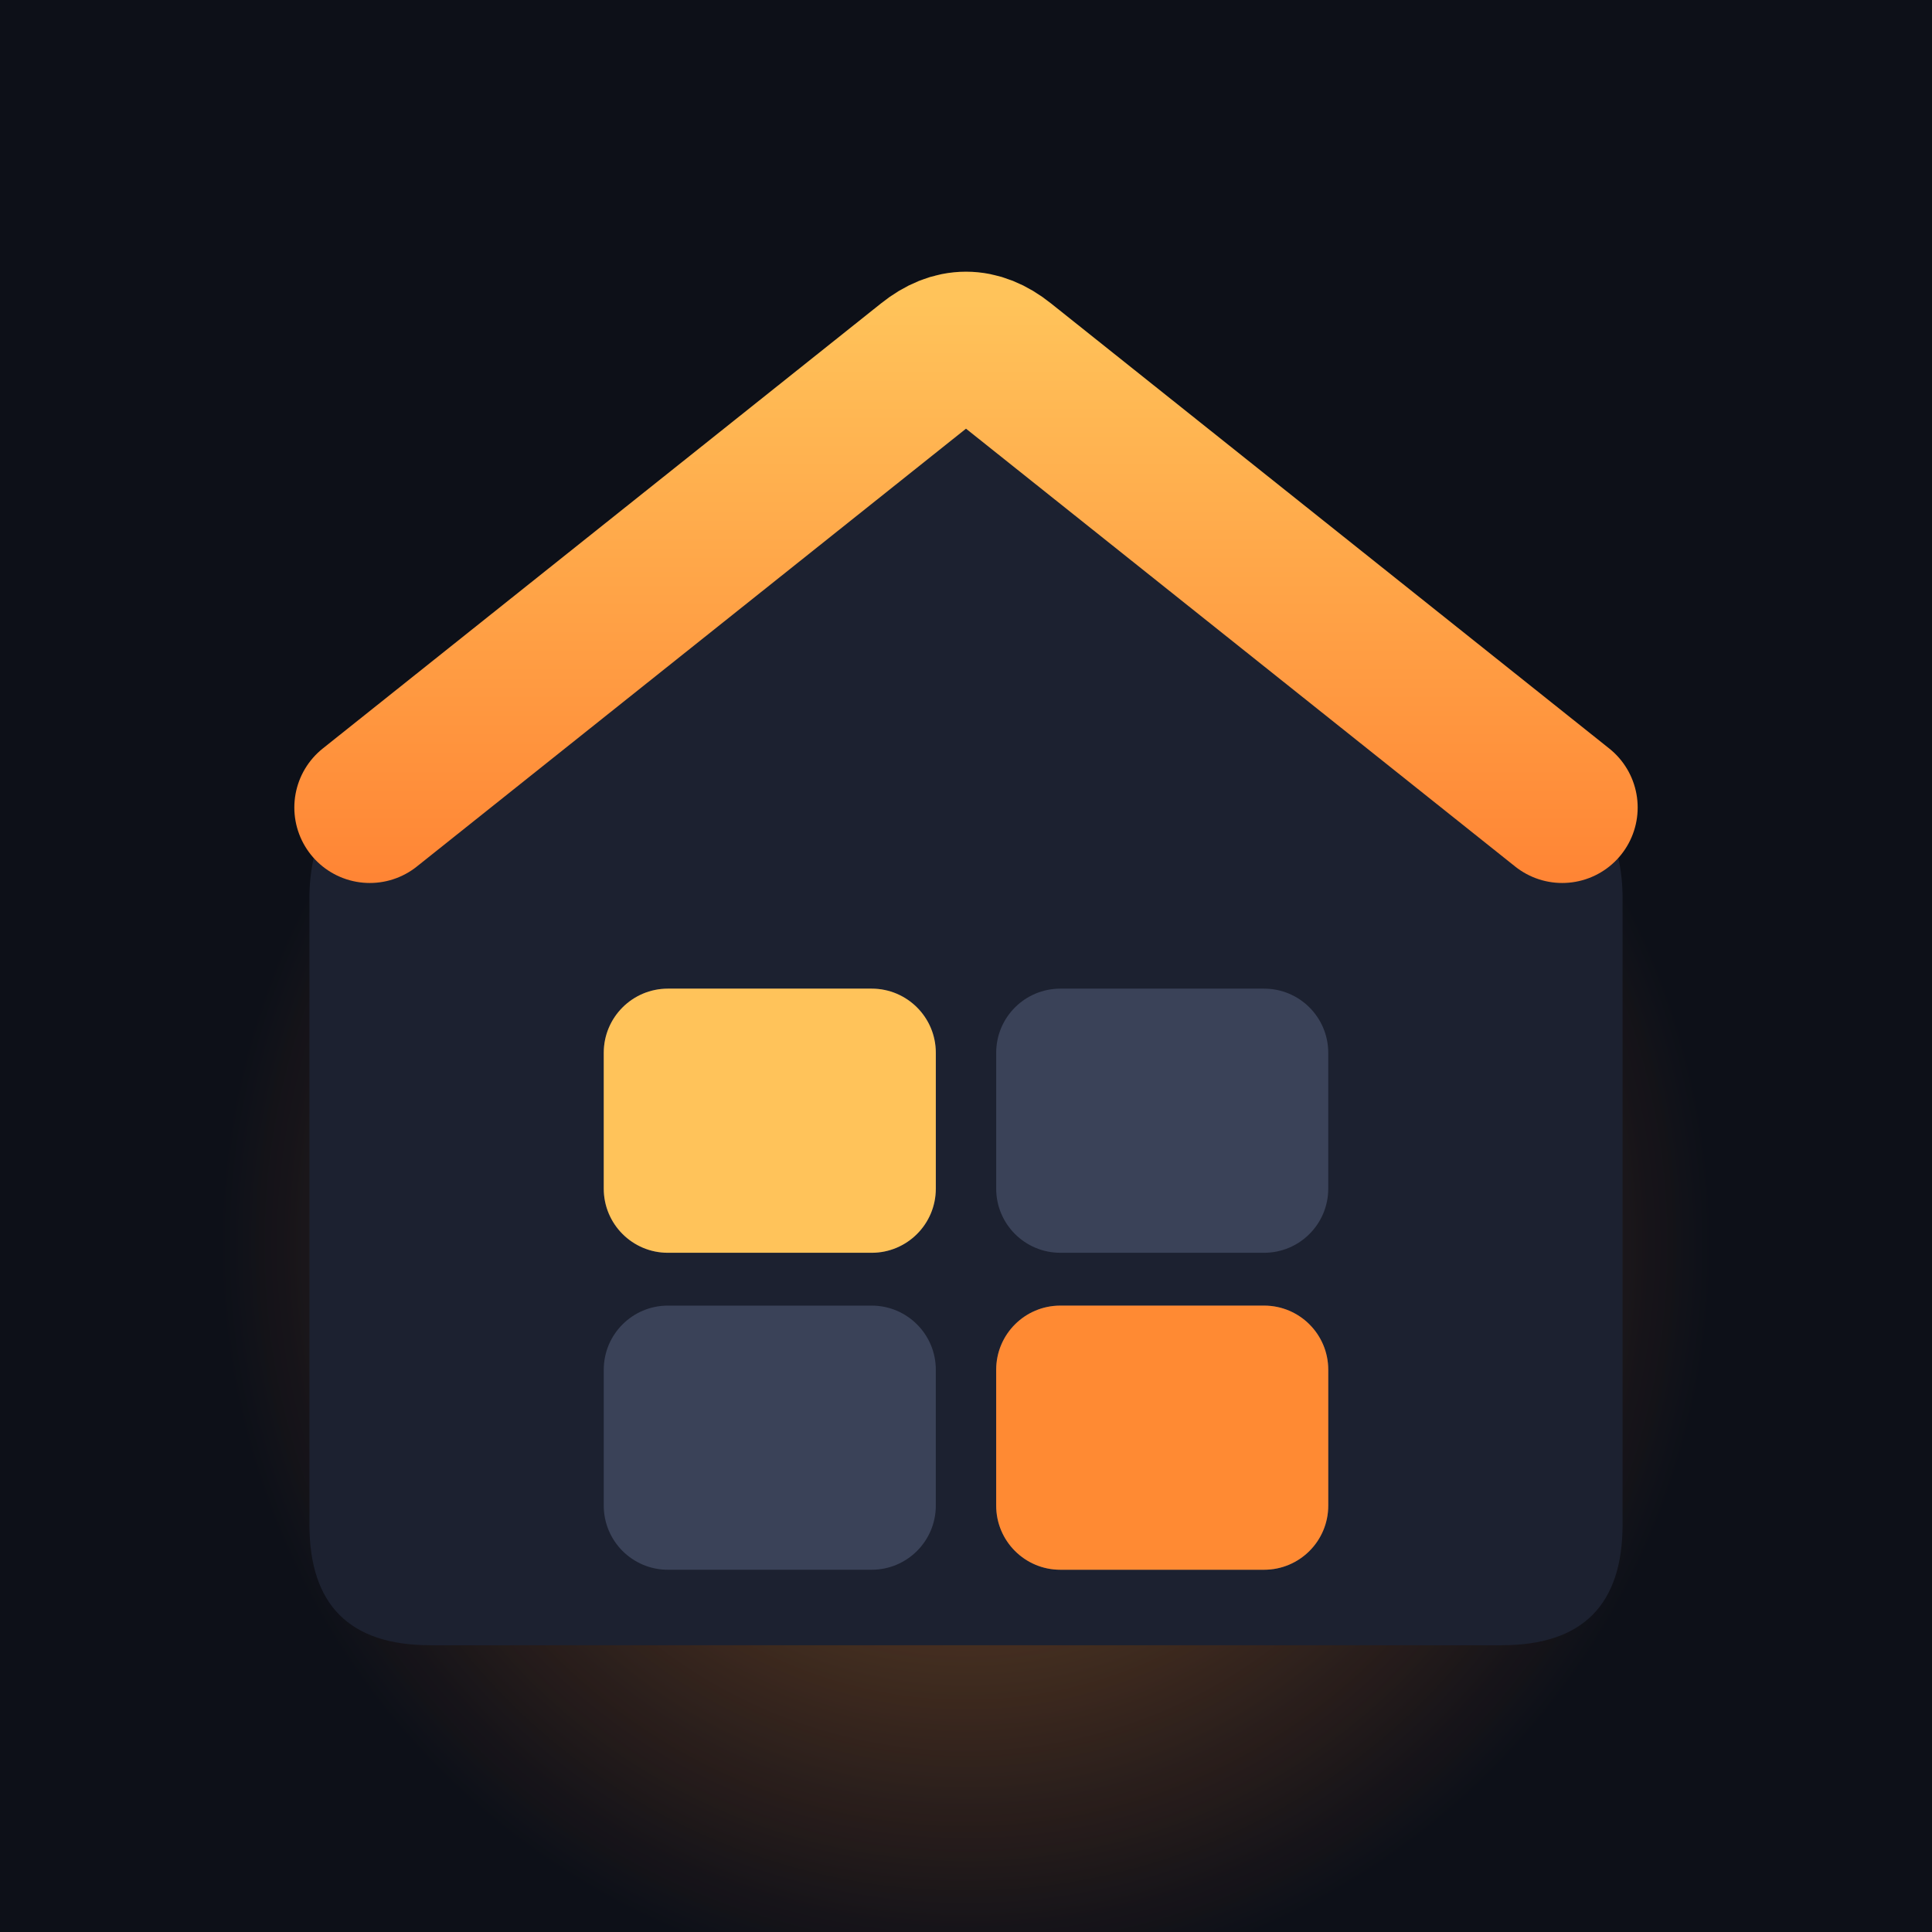
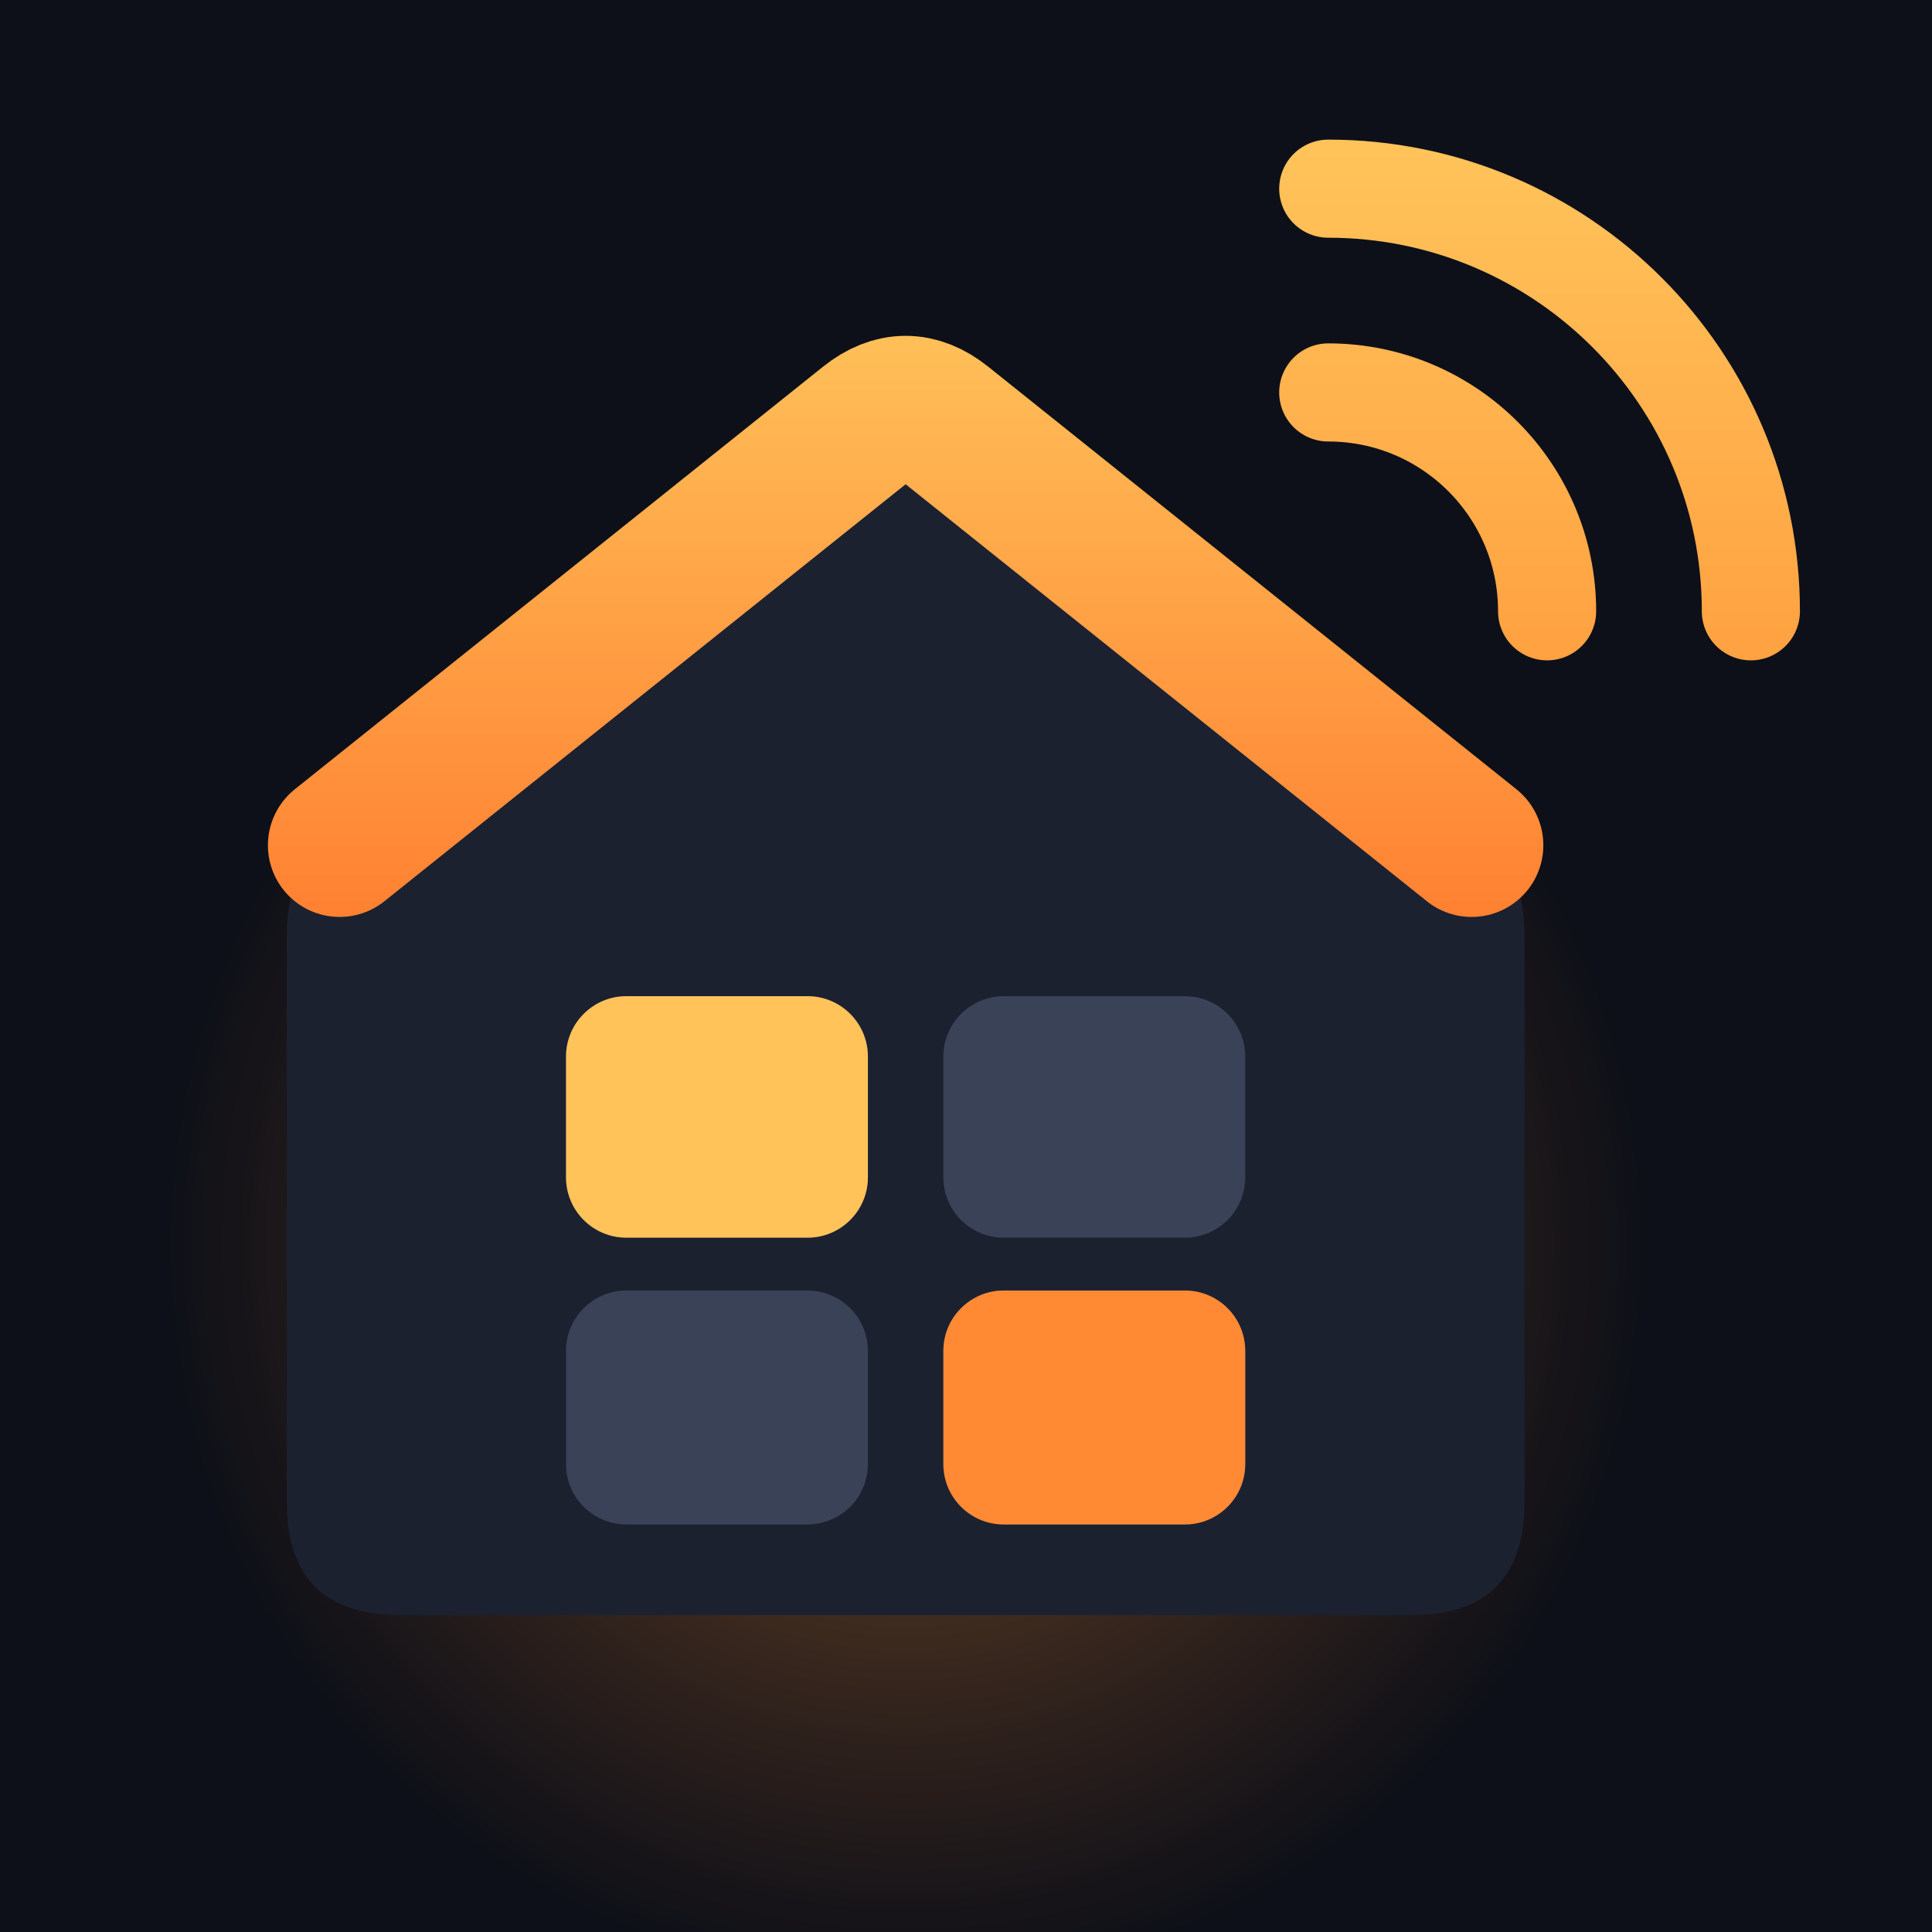
<svg xmlns="http://www.w3.org/2000/svg" viewBox="0 0 512 512">
  <defs>
    <linearGradient id="sr" gradientUnits="userSpaceOnUse" x1="0" y1="80" x2="0" y2="260">
      <stop offset="0" stop-color="#ffc35a" />
      <stop offset="1" stop-color="#ff7a2e" />
+     </linearGradient>
+     <linearGradient id="sw" gradientUnits="userSpaceOnUse" x1="0" y1="40" x2="0" y2="180">
+       <stop offset="0" stop-color="#ffc35a" />
+       <stop offset="1" stop-color="#ffa040" />
    </linearGradient>
    <radialGradient id="sg" cx=".5" cy=".5" r=".5">
      <stop offset="0" stop-color="#ffb347" stop-opacity=".9" />
      <stop offset="1" stop-color="#ff7a2e" stop-opacity="0" />
    </radialGradient>
  </defs>
  <rect width="512" height="512" fill="#0d1018" />
-   <circle class="glow" cx="256" cy="330" r="200" fill="url(#sg)" opacity=".55" />
-   <path d="M256 86 Q268 86 278 94 L414 204 Q430 217 430 238 V404 Q430 436 398 436 H114 Q82 436 82 404 V238 Q82 217 98 204 L234 94 Q244 86 256 86 Z" fill="#1c2130" />
-   <path class="roof" d="M98 214 L246 96 Q256 88 266 96 L414 214" fill="none" stroke="url(#sr)" stroke-width="40" stroke-linecap="round" stroke-linejoin="round" />
-   <rect x="160" y="262" width="88" height="70" rx="17" fill="#3a4258" />
-   <rect x="264" y="262" width="88" height="70" rx="17" fill="#3a4258" />
-   <rect x="160" y="346" width="88" height="70" rx="17" fill="#3a4258" />
-   <rect x="264" y="346" width="88" height="70" rx="17" fill="#3a4258" />
-   <rect class="t1" x="160" y="262" width="88" height="70" rx="17" fill="#ffc35a" />
-   <rect class="t2" x="264" y="346" width="88" height="70" rx="17" fill="#ff8a33" />
+   <circle class="glow" cx="240" cy="330" r="200" fill="url(#sg)" opacity=".45" />
+   <path d="M240 104 Q252 104 262 112 L388 214 Q404 227 404 248 V398 Q404 428 374 428 H106 Q76 428 76 398 V248 Q76 227 92 214 L218 112 Q228 104 240 104 Z" fill="#1c2130" />
+   <path class="roof" d="M90 224 L230 112 Q240 104 250 112 L390 224" fill="none" stroke="url(#sr)" stroke-width="38" stroke-linecap="round" stroke-linejoin="round" />
+   <rect x="150" y="264" width="80" height="64" rx="16" fill="#3a4258" />
+   <rect x="250" y="264" width="80" height="64" rx="16" fill="#3a4258" />
+   <rect x="150" y="342" width="80" height="62" rx="16" fill="#3a4258" />
+   <rect x="250" y="342" width="80" height="62" rx="16" fill="#3a4258" />
+   <rect class="t1" x="150" y="264" width="80" height="64" rx="16" fill="#ffc35a" />
+   <rect class="t2" x="250" y="342" width="80" height="62" rx="16" fill="#ff8a33" />
+   <g class="wav" fill="none" stroke="url(#sw)" stroke-width="26" stroke-linecap="round">
+     <path class="w1" d="M352 104 a58 58 0 0 1 58 58" />
+     <path class="w2" d="M352 50 a112 112 0 0 1 112 112" />
+   </g>
</svg>
